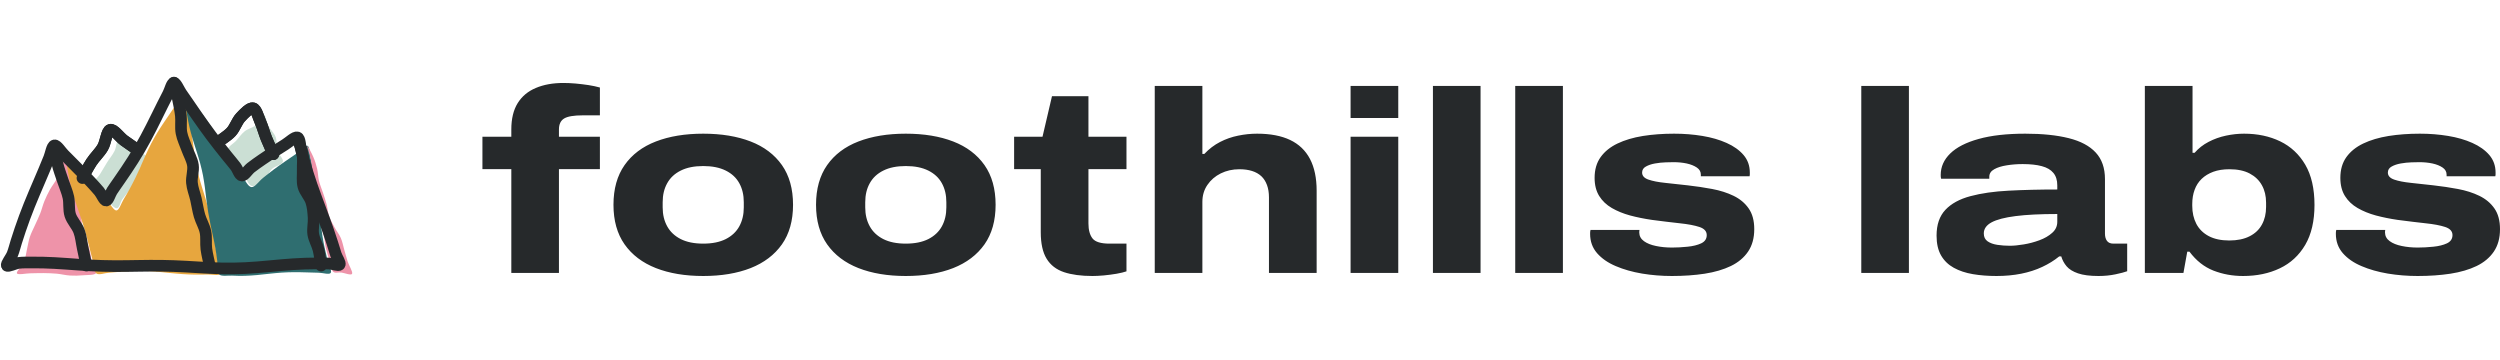
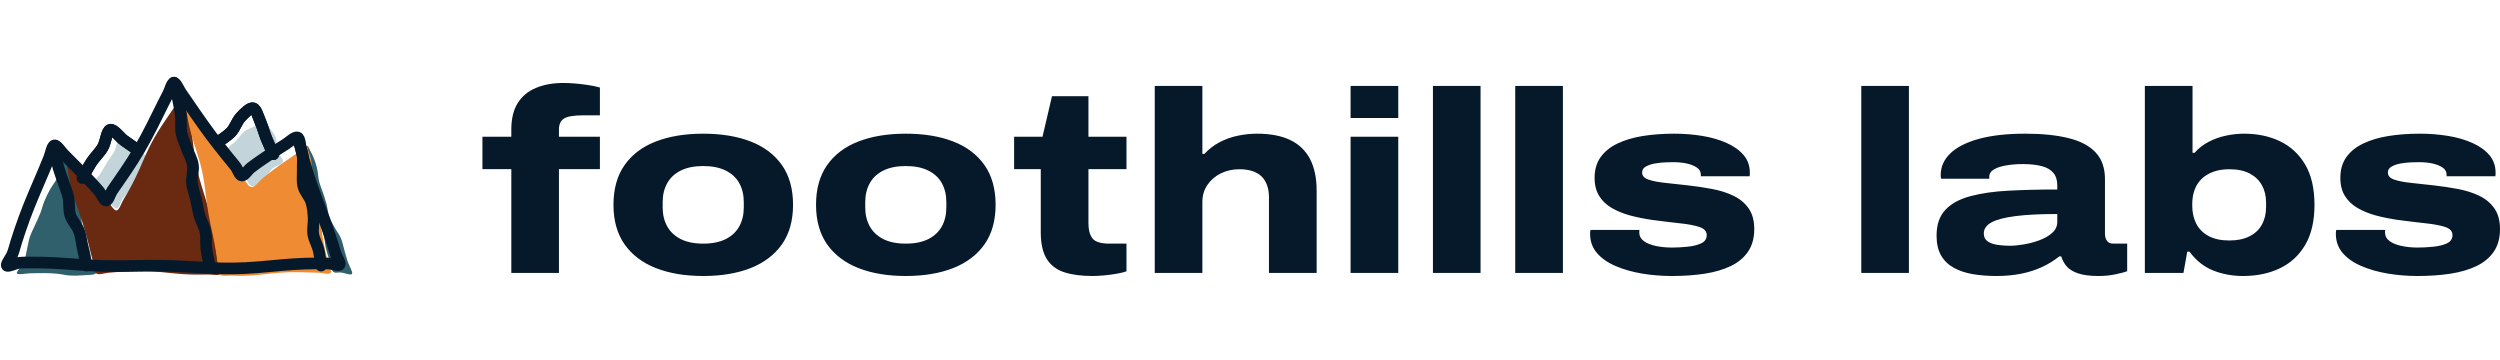
<svg xmlns="http://www.w3.org/2000/svg" viewBox="0 0 445.66 64" width="445.66" height="64" role="img" aria-label="Foothills Labs">
  <g transform="translate(0 0)">
    <g transform="translate(-4.45 -5.13) scale(0.1385)">
-       <path d="M 138.24 266.24 C 137.27 261.18 144.69 256.28 147.81 251.24 C 150.94 246.20 153.84 241.03 156.99 236.00 C 160.13 230.97 163.89 226.79 166.69 221.08 C 169.49 215.36 169.58 202.30 173.79 201.73 C 178.00 201.17 185.98 212.89 191.93 217.70 C 197.88 222.50 208.19 226.44 209.48 230.56 C 210.77 234.69 202.03 237.85 199.65 242.43 C 197.28 247.02 197.44 253.31 195.23 258.07 C 193.03 262.83 189.52 266.79 186.42 271.00 C 183.33 275.21 179.53 279.33 176.65 283.34 C 173.77 287.35 172.96 295.37 169.12 295.08 C 165.29 294.78 158.77 286.38 153.62 281.58 C 148.48 276.77 139.21 271.30 138.24 266.24 Z" fill="#CBDFD4" stroke="none" transform="translate(13 10)" />
-       <path d="M 312.32 220.16 C 312.01 215.86 319.58 212.06 323.22 208.02 C 326.87 203.99 329.87 199.31 334.17 195.93 C 338.46 192.54 344.97 191.34 349.00 187.72 C 353.03 184.10 355.73 173.94 358.37 174.22 C 361.01 174.50 362.25 184.52 364.85 189.42 C 367.46 194.32 372.13 198.40 374.01 203.63 C 375.89 208.85 374.62 215.49 376.14 220.77 C 377.67 226.04 384.30 231.34 383.16 235.28 C 382.03 239.22 373.45 240.56 369.34 244.41 C 365.22 248.26 362.88 254.74 358.49 258.40 C 354.10 262.06 347.28 267.64 343.01 266.38 C 338.74 265.12 335.83 256.27 332.85 250.85 C 329.86 245.42 328.51 238.95 325.09 233.83 C 321.67 228.72 312.63 224.46 312.32 220.16 Z" fill="#CBDFD4" stroke="none" transform="translate(13 10)" />
-       <g fill="none" stroke="#26292B" stroke-width="15.0" stroke-linecap="round" stroke-linejoin="round">
+       <path d="M 138.24 266.24 C 137.27 261.18 144.69 256.28 147.81 251.24 C 150.94 246.20 153.84 241.03 156.99 236.00 C 160.13 230.97 163.89 226.79 166.69 221.08 C 169.49 215.36 169.58 202.30 173.79 201.73 C 178.00 201.17 185.98 212.89 191.93 217.70 C 197.88 222.50 208.19 226.44 209.48 230.56 C 210.77 234.69 202.03 237.85 199.65 242.43 C 197.28 247.02 197.44 253.31 195.23 258.07 C 193.03 262.83 189.52 266.79 186.42 271.00 C 183.33 275.21 179.53 279.33 176.65 283.34 C 173.77 287.35 172.96 295.37 169.12 295.08 C 165.29 294.78 158.77 286.38 153.62 281.58 C 148.48 276.77 139.21 271.30 138.24 266.24 Z" fill="#C3D5DA" stroke="none" transform="translate(13 10)" />
+       <path d="M 312.32 220.16 C 312.01 215.86 319.58 212.06 323.22 208.02 C 326.87 203.99 329.87 199.31 334.17 195.93 C 338.46 192.54 344.97 191.34 349.00 187.72 C 353.03 184.10 355.73 173.94 358.37 174.22 C 361.01 174.50 362.25 184.52 364.85 189.42 C 367.46 194.32 372.13 198.40 374.01 203.63 C 375.89 208.85 374.62 215.49 376.14 220.77 C 377.67 226.04 384.30 231.34 383.16 235.28 C 382.03 239.22 373.45 240.56 369.34 244.41 C 365.22 248.26 362.88 254.74 358.49 258.40 C 354.10 262.06 347.28 267.64 343.01 266.38 C 338.74 265.12 335.83 256.27 332.85 250.85 C 329.86 245.42 328.51 238.95 325.09 233.83 C 321.67 228.72 312.63 224.46 312.32 220.16 Z" fill="#C3D5DA" stroke="none" transform="translate(13 10)" />
+       <g fill="none" stroke="#05192B" stroke-width="15.0" stroke-linecap="round" stroke-linejoin="round">
        <path d="M 138.24 266.24 C 140.19 262.80 145.60 252.23 149.94 245.62 C 154.29 239.00 160.30 233.45 164.30 226.54 C 168.29 219.64 169.33 205.64 173.92 204.19 C 178.51 202.74 185.84 213.46 191.84 217.83 C 197.84 222.20 206.91 228.30 209.92 230.40" />
        <path d="M 312.32 220.16 C 315.20 217.92 324.70 212.06 329.61 206.73 C 334.52 201.40 337.07 193.26 341.79 188.19 C 346.51 183.12 353.65 175.28 357.92 176.31 C 362.19 177.34 364.56 187.88 367.41 194.36 C 370.26 200.85 372.26 208.36 375.02 215.22 C 377.79 222.08 382.50 232.14 384.00 235.52" />
      </g>
-       <path d="M 40.96 378.88 C 39.60 376.52 47.75 369.72 49.88 364.63 C 52.02 359.55 52.49 353.80 53.76 348.37 C 55.04 342.94 55.78 337.30 57.52 332.05 C 59.25 326.80 61.93 321.94 64.16 316.89 C 66.39 311.84 68.88 306.90 70.89 301.77 C 72.90 296.63 74.14 291.19 76.22 286.08 C 78.30 280.97 80.69 275.99 83.39 271.13 C 86.09 266.27 89.83 261.82 92.40 256.92 C 94.98 252.01 97.19 246.88 98.85 241.68 C 100.52 236.48 101.07 225.88 102.40 225.69 C 103.73 225.51 105.45 235.50 106.83 240.55 C 108.20 245.60 109.06 250.93 110.65 255.98 C 112.25 261.04 114.58 265.90 116.42 270.90 C 118.26 275.89 120.51 280.78 121.68 285.95 C 122.84 291.12 122.86 296.60 123.42 301.94 C 123.97 307.27 123.99 312.75 125.02 317.96 C 126.06 323.17 128.08 328.11 129.64 333.18 C 131.19 338.25 133.02 343.25 134.35 348.38 C 135.68 353.51 136.17 358.95 137.60 363.96 C 139.02 368.98 144.77 375.58 142.88 378.48 C 141.00 381.38 131.90 380.81 126.29 381.35 C 120.68 381.88 114.92 382.02 109.23 381.68 C 103.54 381.34 97.85 379.82 92.16 379.29 C 86.47 378.77 80.78 378.61 75.09 378.54 C 69.40 378.46 63.72 378.76 58.03 378.82 C 52.34 378.87 42.32 381.24 40.96 378.88 Z" fill="#EE93A9" stroke="none" transform="translate(13 10)" />
-       <path d="M 102.40 225.28 C 103.52 224.87 108.71 234.25 112.13 238.49 C 115.55 242.73 119.24 246.73 122.94 250.70 C 126.64 254.68 130.51 258.51 134.34 262.36 C 138.17 266.22 142.11 269.98 145.94 273.84 C 149.76 277.71 153.44 281.53 157.29 285.55 C 161.15 289.56 165.59 298.25 169.06 297.94 C 172.54 297.64 175.30 288.41 178.15 283.72 C 181.01 279.04 183.64 274.53 186.21 269.84 C 188.78 265.14 191.23 260.38 193.57 255.56 C 195.92 250.74 198.07 245.81 200.27 240.91 C 202.47 236.01 204.54 231.03 206.79 226.16 C 209.04 221.28 211.29 216.41 213.77 211.67 C 216.25 206.92 218.89 202.27 221.66 197.69 C 224.43 193.11 227.43 188.66 230.39 184.19 C 233.36 179.73 236.49 175.35 239.47 170.89 C 242.44 166.42 245.52 161.92 248.26 157.42 C 251.01 152.92 254.17 143.60 255.92 143.88 C 257.67 144.16 257.74 153.97 258.76 159.12 C 259.78 164.27 261.03 169.55 262.03 174.78 C 263.04 180.02 263.97 185.27 264.79 190.55 C 265.61 195.82 266.27 201.13 266.97 206.42 C 267.66 211.72 268.22 217.05 268.98 222.33 C 269.74 227.62 270.50 232.90 271.51 238.14 C 272.52 243.38 273.70 248.58 275.02 253.76 C 276.34 258.93 277.92 264.06 279.45 269.19 C 280.98 274.33 282.69 279.43 284.21 284.56 C 285.72 289.70 287.25 294.84 288.54 300.02 C 289.84 305.20 290.98 310.41 292.00 315.64 C 293.02 320.88 293.82 326.16 294.66 331.42 C 295.50 336.69 296.20 341.99 297.05 347.26 C 297.91 352.53 298.81 357.65 299.77 363.03 C 300.74 368.40 305.11 376.62 302.85 379.50 C 300.59 382.39 291.63 380.18 286.21 380.35 C 280.79 380.52 275.63 380.59 270.34 380.51 C 265.05 380.43 259.75 380.22 254.46 379.88 C 249.17 379.55 243.88 378.99 238.59 378.49 C 233.30 377.99 228.01 377.33 222.72 376.88 C 217.43 376.44 212.14 376.00 206.85 375.82 C 201.56 375.64 196.27 375.64 190.98 375.79 C 185.69 375.94 180.39 376.36 175.10 376.73 C 169.81 377.11 164.54 377.68 159.23 378.07 C 153.92 378.45 146.65 381.44 143.24 379.04 C 139.82 376.64 140.15 368.79 138.76 363.66 C 137.36 358.52 136.16 353.38 134.86 348.24 C 133.56 343.10 132.34 337.94 130.96 332.83 C 129.58 327.71 128.12 322.62 126.56 317.55 C 125.00 312.48 123.26 307.46 121.58 302.43 C 119.89 297.39 118.07 292.39 116.44 287.34 C 114.81 282.29 113.19 277.24 111.81 272.13 C 110.43 267.01 109.22 261.85 108.15 256.65 C 107.07 251.45 106.34 246.17 105.38 240.94 C 104.43 235.71 101.28 225.69 102.40 225.28 Z" fill="#E7A63E" stroke="none" transform="translate(13 10)" />
-       <path d="M 256.00 143.36 C 257.46 142.89 262.93 152.12 266.33 156.55 C 269.72 160.98 273.04 165.46 276.37 169.94 C 279.69 174.42 283.08 178.86 286.26 183.44 C 289.44 188.02 292.52 192.67 295.47 197.42 C 298.41 202.17 301.15 207.06 303.94 211.92 C 306.74 216.77 309.37 221.74 312.23 226.55 C 315.09 231.36 317.97 236.15 321.10 240.77 C 324.23 245.39 327.37 249.76 330.99 254.27 C 334.61 258.79 338.39 267.55 342.81 267.87 C 347.23 268.19 352.74 259.94 357.50 256.18 C 362.26 252.41 366.67 248.81 371.38 245.29 C 376.08 241.77 380.91 238.43 385.72 235.06 C 390.53 231.69 395.38 228.46 400.23 225.07 C 405.09 221.67 411.72 213.66 414.84 214.69 C 417.97 215.71 417.59 225.75 418.98 231.20 C 420.36 236.65 421.85 241.97 423.16 247.38 C 424.46 252.79 425.78 258.19 426.80 263.65 C 427.83 269.12 428.65 274.62 429.32 280.14 C 429.98 285.67 430.35 291.26 430.81 296.82 C 431.27 302.39 431.54 307.99 432.08 313.54 C 432.62 319.10 433.21 324.64 434.05 330.14 C 434.88 335.63 435.96 341.08 437.10 346.52 C 438.24 351.96 439.60 357.47 440.88 362.78 C 442.16 368.08 446.66 375.80 444.77 378.35 C 442.87 380.90 434.71 378.20 429.51 378.08 C 424.31 377.95 418.89 377.75 413.58 377.63 C 408.27 377.50 402.96 377.30 397.65 377.35 C 392.34 377.40 387.03 377.58 381.72 377.92 C 376.41 378.26 371.11 378.86 365.80 379.39 C 360.49 379.91 355.18 380.64 349.87 381.08 C 344.56 381.53 339.25 381.95 333.94 382.06 C 328.63 382.18 323.49 382.12 318.01 381.80 C 312.52 381.48 304.23 383.25 301.03 380.15 C 297.83 377.06 299.55 368.68 298.79 363.22 C 298.04 357.76 297.40 352.63 296.50 347.37 C 295.61 342.11 294.50 336.89 293.42 331.67 C 292.35 326.44 291.10 321.25 290.05 316.02 C 288.99 310.80 287.96 305.57 287.09 300.30 C 286.22 295.04 285.54 289.74 284.83 284.44 C 284.13 279.14 283.61 273.81 282.87 268.52 C 282.12 263.23 281.39 257.94 280.37 252.71 C 279.35 247.47 278.12 242.28 276.74 237.12 C 275.36 231.95 273.67 226.85 272.09 221.72 C 270.50 216.60 268.73 211.51 267.22 206.37 C 265.71 201.24 264.25 196.09 263.04 190.89 C 261.83 185.69 260.86 180.45 259.95 175.19 C 259.04 169.94 258.24 164.66 257.58 159.35 C 256.93 154.05 254.54 143.83 256.00 143.36 Z" fill="#2F6E70" stroke="none" transform="translate(13 10)" />
-       <path d="M 414.72 215.04 C 415.29 214.68 420.30 224.23 422.39 229.06 C 424.48 233.89 426.05 238.90 427.27 244.03 C 428.49 249.17 428.46 254.73 429.70 259.85 C 430.94 264.98 433.10 269.79 434.73 274.78 C 436.35 279.77 438.12 284.72 439.46 289.81 C 440.80 294.90 441.08 300.36 442.78 305.32 C 444.49 310.29 447.18 314.91 449.69 319.60 C 452.20 324.29 455.75 328.62 457.84 333.45 C 459.93 338.29 460.79 343.54 462.25 348.59 C 463.72 353.64 464.97 358.58 466.64 363.74 C 468.31 368.89 473.65 377.16 472.25 379.51 C 470.85 381.85 462.32 378.27 458.24 377.79 C 454.16 377.31 450.27 379.19 447.77 376.62 C 445.27 374.04 444.78 367.39 443.24 362.33 C 441.70 357.27 439.75 351.68 438.52 346.26 C 437.30 340.83 437.11 335.21 435.89 329.79 C 434.66 324.37 432.54 319.11 431.17 313.72 C 429.80 308.32 428.18 302.97 427.66 297.41 C 427.13 291.86 428.26 286.00 428.02 280.39 C 427.78 274.78 427.28 269.22 426.22 263.76 C 425.16 258.31 422.87 253.09 421.66 247.66 C 420.45 242.23 420.14 236.64 418.98 231.20 C 417.83 225.76 414.15 215.40 414.72 215.04 Z" fill="#EE93A9" stroke="none" transform="translate(13 10)" />
-       <g fill="none" stroke="#26292B" stroke-width="15.0" stroke-linecap="round" stroke-linejoin="round">
+       <path d="M 40.96 378.88 C 39.60 376.52 47.75 369.72 49.88 364.63 C 52.02 359.55 52.49 353.80 53.76 348.37 C 55.04 342.94 55.78 337.30 57.52 332.05 C 59.25 326.80 61.93 321.94 64.16 316.89 C 66.39 311.84 68.88 306.90 70.89 301.77 C 72.90 296.63 74.14 291.19 76.22 286.08 C 78.30 280.97 80.69 275.99 83.39 271.13 C 86.09 266.27 89.83 261.82 92.40 256.92 C 94.98 252.01 97.19 246.88 98.85 241.68 C 100.52 236.48 101.07 225.88 102.40 225.69 C 103.73 225.51 105.45 235.50 106.83 240.55 C 108.20 245.60 109.06 250.93 110.65 255.98 C 112.25 261.04 114.58 265.90 116.42 270.90 C 118.26 275.89 120.51 280.78 121.68 285.95 C 122.84 291.12 122.86 296.60 123.42 301.94 C 123.97 307.27 123.99 312.75 125.02 317.96 C 126.06 323.17 128.08 328.11 129.64 333.18 C 131.19 338.25 133.02 343.25 134.35 348.38 C 135.68 353.51 136.17 358.95 137.60 363.96 C 139.02 368.98 144.77 375.58 142.88 378.48 C 141.00 381.38 131.90 380.81 126.29 381.35 C 120.68 381.88 114.92 382.02 109.23 381.68 C 103.54 381.34 97.85 379.82 92.16 379.29 C 86.47 378.77 80.78 378.61 75.09 378.54 C 69.40 378.46 63.72 378.76 58.03 378.82 C 52.34 378.87 42.32 381.24 40.96 378.88 Z" fill="#31606D" stroke="none" transform="translate(13 10)" />
+       <path d="M 102.40 225.28 C 103.52 224.87 108.71 234.25 112.13 238.49 C 115.55 242.73 119.24 246.73 122.94 250.70 C 126.64 254.68 130.51 258.51 134.34 262.36 C 138.17 266.22 142.11 269.98 145.94 273.84 C 149.76 277.71 153.44 281.53 157.29 285.55 C 161.15 289.56 165.59 298.25 169.06 297.94 C 172.54 297.64 175.30 288.41 178.15 283.72 C 181.01 279.04 183.64 274.53 186.21 269.84 C 188.78 265.14 191.23 260.38 193.57 255.56 C 195.92 250.74 198.07 245.81 200.27 240.91 C 202.47 236.01 204.54 231.03 206.79 226.16 C 209.04 221.28 211.29 216.41 213.77 211.67 C 216.25 206.92 218.89 202.27 221.66 197.69 C 224.43 193.11 227.43 188.66 230.39 184.19 C 233.36 179.73 236.49 175.35 239.47 170.89 C 242.44 166.42 245.52 161.92 248.26 157.42 C 251.01 152.92 254.17 143.60 255.92 143.88 C 257.67 144.16 257.74 153.97 258.76 159.12 C 259.78 164.27 261.03 169.55 262.03 174.78 C 263.04 180.02 263.97 185.27 264.79 190.55 C 265.61 195.82 266.27 201.13 266.97 206.42 C 267.66 211.72 268.22 217.05 268.98 222.33 C 269.74 227.62 270.50 232.90 271.51 238.14 C 272.52 243.38 273.70 248.58 275.02 253.76 C 276.34 258.93 277.92 264.06 279.45 269.19 C 280.98 274.33 282.69 279.43 284.21 284.56 C 285.72 289.70 287.25 294.84 288.54 300.02 C 289.84 305.20 290.98 310.41 292.00 315.64 C 293.02 320.88 293.82 326.16 294.66 331.42 C 295.50 336.69 296.20 341.99 297.05 347.26 C 297.91 352.53 298.81 357.65 299.77 363.03 C 300.74 368.40 305.11 376.62 302.85 379.50 C 300.59 382.39 291.63 380.18 286.21 380.35 C 280.79 380.52 275.63 380.59 270.34 380.51 C 265.05 380.43 259.75 380.22 254.46 379.88 C 249.17 379.55 243.88 378.99 238.59 378.49 C 233.30 377.99 228.01 377.33 222.72 376.88 C 217.43 376.44 212.14 376.00 206.85 375.82 C 201.56 375.64 196.27 375.64 190.98 375.79 C 185.69 375.94 180.39 376.36 175.10 376.73 C 169.81 377.11 164.54 377.68 159.23 378.07 C 153.92 378.45 146.65 381.44 143.24 379.04 C 139.82 376.64 140.15 368.79 138.76 363.66 C 137.36 358.52 136.16 353.38 134.86 348.24 C 133.56 343.10 132.34 337.94 130.96 332.83 C 129.58 327.71 128.12 322.62 126.56 317.55 C 125.00 312.48 123.26 307.46 121.58 302.43 C 119.89 297.39 118.07 292.39 116.44 287.34 C 114.81 282.29 113.19 277.24 111.81 272.13 C 110.43 267.01 109.22 261.85 108.15 256.65 C 107.07 251.45 106.34 246.17 105.38 240.94 C 104.43 235.71 101.28 225.69 102.40 225.28 Z" fill="#6A2A12" stroke="none" transform="translate(13 10)" />
+       <path d="M 256.00 143.36 C 257.46 142.89 262.93 152.12 266.33 156.55 C 269.72 160.98 273.04 165.46 276.37 169.94 C 279.69 174.42 283.08 178.86 286.26 183.44 C 289.44 188.02 292.52 192.67 295.47 197.42 C 298.41 202.17 301.15 207.06 303.94 211.92 C 306.74 216.77 309.37 221.74 312.23 226.55 C 315.09 231.36 317.97 236.15 321.10 240.77 C 324.23 245.39 327.37 249.76 330.99 254.27 C 334.61 258.79 338.39 267.55 342.81 267.87 C 347.23 268.19 352.74 259.94 357.50 256.18 C 362.26 252.41 366.67 248.81 371.38 245.29 C 376.08 241.77 380.91 238.43 385.72 235.06 C 390.53 231.69 395.38 228.46 400.23 225.07 C 405.09 221.67 411.72 213.66 414.84 214.69 C 417.97 215.71 417.59 225.75 418.98 231.20 C 420.36 236.65 421.85 241.97 423.16 247.38 C 424.46 252.79 425.78 258.19 426.80 263.65 C 427.83 269.12 428.65 274.62 429.32 280.14 C 429.98 285.67 430.35 291.26 430.81 296.82 C 431.27 302.39 431.54 307.99 432.08 313.54 C 432.62 319.10 433.21 324.64 434.05 330.14 C 434.88 335.63 435.96 341.08 437.10 346.52 C 438.24 351.96 439.60 357.47 440.88 362.78 C 442.16 368.08 446.66 375.80 444.77 378.35 C 442.87 380.90 434.71 378.20 429.51 378.08 C 424.31 377.95 418.89 377.75 413.58 377.63 C 408.27 377.50 402.96 377.30 397.65 377.35 C 392.34 377.40 387.03 377.58 381.72 377.92 C 376.41 378.26 371.11 378.86 365.80 379.39 C 360.49 379.91 355.18 380.64 349.87 381.08 C 344.56 381.53 339.25 381.95 333.94 382.06 C 328.63 382.18 323.49 382.12 318.01 381.80 C 312.52 381.48 304.23 383.25 301.03 380.15 C 297.83 377.06 299.55 368.68 298.79 363.22 C 298.04 357.76 297.40 352.63 296.50 347.37 C 295.61 342.11 294.50 336.89 293.42 331.67 C 292.35 326.44 291.10 321.25 290.05 316.02 C 288.99 310.80 287.96 305.57 287.09 300.30 C 286.22 295.04 285.54 289.74 284.83 284.44 C 284.13 279.14 283.61 273.81 282.87 268.52 C 282.12 263.23 281.39 257.94 280.37 252.71 C 279.35 247.47 278.12 242.28 276.74 237.12 C 275.36 231.95 273.67 226.85 272.09 221.72 C 270.50 216.60 268.73 211.51 267.22 206.37 C 265.71 201.24 264.25 196.09 263.04 190.89 C 261.83 185.69 260.86 180.45 259.95 175.19 C 259.04 169.94 258.24 164.66 257.58 159.35 C 256.93 154.05 254.54 143.83 256.00 143.36 Z" fill="#EE8B33" stroke="none" transform="translate(13 10)" />
+       <path d="M 414.72 215.04 C 415.29 214.68 420.30 224.23 422.39 229.06 C 424.48 233.89 426.05 238.90 427.27 244.03 C 428.49 249.17 428.46 254.73 429.70 259.85 C 430.94 264.98 433.10 269.79 434.73 274.78 C 436.35 279.77 438.12 284.72 439.46 289.81 C 440.80 294.90 441.08 300.36 442.78 305.32 C 444.49 310.29 447.18 314.91 449.69 319.60 C 452.20 324.29 455.75 328.62 457.84 333.45 C 459.93 338.29 460.79 343.54 462.25 348.59 C 463.72 353.64 464.97 358.58 466.64 363.74 C 468.31 368.89 473.65 377.16 472.25 379.51 C 470.85 381.85 462.32 378.27 458.24 377.79 C 454.16 377.31 450.27 379.19 447.77 376.62 C 445.27 374.04 444.78 367.39 443.24 362.33 C 441.70 357.27 439.75 351.68 438.52 346.26 C 437.30 340.83 437.11 335.21 435.89 329.79 C 434.66 324.37 432.54 319.11 431.17 313.72 C 429.80 308.32 428.18 302.97 427.66 297.41 C 427.13 291.86 428.26 286.00 428.02 280.39 C 427.78 274.78 427.28 269.22 426.22 263.76 C 425.16 258.31 422.87 253.09 421.66 247.66 C 420.45 242.23 420.14 236.64 418.98 231.20 C 417.83 225.76 414.15 215.40 414.72 215.04 Z" fill="#31606D" stroke="none" transform="translate(13 10)" />
+       <g fill="none" stroke="#05192B" stroke-width="15.0" stroke-linecap="round" stroke-linejoin="round">
        <path d="M 40.96 378.88 C 39.61 376.97 46.17 369.08 48.20 363.96 C 50.22 358.83 51.44 353.38 53.12 348.11 C 54.80 342.84 56.49 337.58 58.27 332.35 C 60.05 327.13 61.89 321.92 63.81 316.75 C 65.72 311.58 67.72 306.44 69.77 301.32 C 71.82 296.20 73.95 291.11 76.09 286.03 C 78.22 280.94 80.43 275.88 82.59 270.81 C 84.75 265.73 86.94 260.67 89.07 255.58 C 91.20 250.50 93.17 245.51 95.36 240.28 C 97.54 235.05 98.97 224.86 102.18 224.18 C 105.40 223.49 110.64 232.24 114.64 236.16 C 118.63 240.09 122.32 243.86 126.15 247.72 C 129.98 251.58 133.83 255.42 137.61 259.33 C 141.39 263.23 145.16 267.15 148.84 271.14 C 152.53 275.14 156.42 279.27 159.74 283.28 C 163.06 287.28 166.00 295.29 168.77 295.20 C 171.55 295.10 173.58 287.00 176.37 282.71 C 179.16 278.42 182.47 273.87 185.51 269.44 C 188.54 265.01 191.61 260.60 194.59 256.14 C 197.56 251.68 200.52 247.20 203.38 242.67 C 206.24 238.14 209.03 233.58 211.73 228.96 C 214.43 224.34 217.04 219.67 219.58 214.96 C 222.13 210.26 224.58 205.49 227.01 200.72 C 229.45 195.96 231.81 191.14 234.19 186.34 C 236.58 181.55 238.92 176.73 241.33 171.94 C 243.73 167.15 246.17 162.35 248.62 157.63 C 251.07 152.90 253.19 143.67 256.00 143.58 C 258.82 143.50 262.36 152.56 265.53 157.11 C 268.71 161.66 271.89 166.28 275.05 170.87 C 278.22 175.46 281.35 180.08 284.53 184.66 C 287.71 189.24 290.90 193.82 294.15 198.35 C 297.39 202.89 300.68 207.40 304.03 211.86 C 307.37 216.32 310.78 220.74 314.22 225.14 C 317.67 229.54 321.18 233.88 324.68 238.24 C 328.19 242.59 332.11 247.13 335.25 251.25 C 338.39 255.38 340.19 262.72 343.50 262.99 C 346.81 263.25 350.79 256.23 355.11 252.82 C 359.42 249.41 364.58 245.87 369.40 242.52 C 374.22 239.17 379.10 235.90 384.03 232.69 C 388.96 229.49 393.79 226.41 398.95 223.27 C 404.11 220.14 411.53 212.78 414.99 213.90 C 418.45 215.01 418.24 224.76 419.71 229.98 C 421.18 235.20 422.39 240.16 423.82 245.22 C 425.26 250.28 426.75 255.32 428.32 260.33 C 429.89 265.34 431.55 270.32 433.25 275.29 C 434.96 280.25 436.75 285.19 438.55 290.12 C 440.35 295.05 442.21 299.97 444.04 304.89 C 445.86 309.81 447.71 314.73 449.50 319.67 C 451.29 324.60 453.06 329.55 454.76 334.51 C 456.47 339.48 458.12 344.46 459.74 349.46 C 461.35 354.45 462.85 359.79 464.44 364.49 C 466.03 369.20 470.74 375.71 469.28 377.67 C 467.82 379.63 460.51 376.52 455.68 376.25 C 450.85 375.98 445.44 376.04 440.32 376.05 C 435.20 376.07 430.08 376.15 424.96 376.33 C 419.84 376.50 414.72 376.78 409.60 377.11 C 404.48 377.44 399.36 377.87 394.24 378.30 C 389.12 378.74 384.00 379.25 378.88 379.71 C 373.76 380.17 368.64 380.66 363.52 381.05 C 358.40 381.44 353.28 381.81 348.16 382.06 C 343.04 382.31 337.92 382.49 332.80 382.56 C 327.68 382.64 322.56 382.60 317.44 382.50 C 312.32 382.39 307.20 382.18 302.08 381.94 C 296.96 381.71 291.84 381.39 286.72 381.10 C 281.60 380.81 276.48 380.47 271.36 380.21 C 266.24 379.94 261.12 379.68 256.00 379.49 C 250.88 379.31 245.76 379.17 240.64 379.10 C 235.52 379.03 230.40 379.03 225.28 379.05 C 220.16 379.07 215.04 379.17 209.92 379.24 C 204.80 379.31 199.68 379.42 194.56 379.47 C 189.44 379.52 184.32 379.57 179.20 379.54 C 174.08 379.51 168.96 379.43 163.84 379.28 C 158.72 379.13 153.60 378.91 148.48 378.64 C 143.36 378.37 138.24 378.02 133.12 377.67 C 128.00 377.33 122.88 376.92 117.76 376.57 C 112.64 376.23 107.52 375.86 102.40 375.59 C 97.28 375.33 92.16 375.09 87.04 374.98 C 81.92 374.86 76.80 374.83 71.68 374.90 C 66.56 374.97 61.44 374.74 56.32 375.41 C 51.20 376.07 42.31 380.79 40.96 378.88 Z" />
        <path d="M 102.40 225.28 C 103.01 229.03 104.32 240.44 106.08 247.80 C 107.84 255.17 110.63 262.26 112.97 269.47 C 115.32 276.68 118.57 283.64 120.16 291.05 C 121.76 298.46 120.27 306.69 122.55 313.92 C 124.82 321.15 131.15 327.30 133.83 334.42 C 136.51 341.54 137.05 349.23 138.64 356.64 C 140.23 364.05 142.57 375.17 143.36 378.88" />
        <path d="M 256.00 143.36 C 256.86 146.90 259.70 157.46 261.19 164.58 C 262.68 171.69 264.19 178.81 264.94 186.07 C 265.69 193.33 264.37 201.00 265.70 208.15 C 267.02 215.30 270.44 222.05 272.90 228.97 C 275.36 235.90 279.41 242.52 280.45 249.73 C 281.50 256.93 278.52 264.93 279.17 272.21 C 279.81 279.49 282.70 286.34 284.33 293.43 C 285.96 300.52 286.91 307.75 288.95 314.76 C 290.99 321.77 295.11 328.37 296.57 335.50 C 298.04 342.62 296.83 350.27 297.74 357.50 C 298.66 364.73 301.36 375.32 302.08 378.88" />
        <path d="M 414.72 215.04 C 415.83 218.36 420.23 228.14 421.40 234.99 C 422.57 241.83 421.56 249.09 421.76 256.12 C 421.97 263.15 420.82 270.43 422.63 277.16 C 424.44 283.88 430.44 289.83 432.64 296.48 C 434.83 303.14 435.35 310.11 435.79 317.09 C 436.24 324.07 434.27 331.51 435.31 338.38 C 436.35 345.25 440.36 351.57 442.05 358.32 C 443.74 365.07 444.87 375.45 445.44 378.88" />
        <path d="M 138.24 266.24 C 140.19 262.80 145.53 252.20 149.92 245.60 C 154.30 239.01 160.54 233.60 164.54 226.68 C 168.54 219.77 169.36 205.60 173.91 204.12 C 178.45 202.65 185.82 213.47 191.82 217.85 C 197.82 222.23 206.90 228.31 209.92 230.40" />
        <path d="M 312.32 220.16 C 315.24 217.96 324.94 212.30 329.82 206.94 C 334.71 201.59 336.98 193.12 341.65 188.05 C 346.33 182.99 353.57 175.51 357.87 176.56 C 362.17 177.61 364.61 187.89 367.46 194.34 C 370.31 200.79 372.22 208.38 374.98 215.24 C 377.73 222.11 382.50 232.14 384.00 235.52" />
      </g>
    </g>
  </g>
-   <g fill="#26292B" transform="translate(85.51 48.65)">
+   <g fill="#05192B" transform="translate(85.51 48.65)">
    <path d="M5.64 0V-18.5H0.49V-24.27H5.64V-25.58Q5.64 -28.43 6.77 -30.26Q7.91 -32.09 10.01 -32.97Q12.11 -33.86 14.93 -33.86Q15.92 -33.86 17.1 -33.76Q18.28 -33.65 19.41 -33.48Q20.54 -33.3 21.43 -33.05V-28.09H18.4Q15.98 -28.09 15.06 -27.53Q14.13 -26.97 14.13 -25.57V-24.27H21.43V-18.5H14.13V0Z M39.85 0.55Q35.01 0.55 31.41 -0.86Q27.81 -2.28 25.83 -5.09Q23.85 -7.91 23.85 -12.14Q23.85 -16.4 25.83 -19.22Q27.81 -22.04 31.41 -23.43Q35.01 -24.82 39.85 -24.82Q44.7 -24.82 48.3 -23.43Q51.89 -22.04 53.88 -19.22Q55.86 -16.4 55.86 -12.14Q55.86 -7.91 53.88 -5.09Q51.89 -2.28 48.3 -0.86Q44.7 0.55 39.85 0.55ZM39.85 -5.22Q42.25 -5.22 43.87 -6.03Q45.48 -6.85 46.28 -8.3Q47.08 -9.76 47.08 -11.68V-12.6Q47.08 -14.55 46.28 -15.99Q45.48 -17.44 43.87 -18.24Q42.25 -19.05 39.85 -19.05Q37.45 -19.05 35.84 -18.24Q34.23 -17.44 33.43 -15.99Q32.62 -14.55 32.62 -12.6V-11.68Q32.62 -9.76 33.43 -8.3Q34.23 -6.85 35.84 -6.03Q37.45 -5.22 39.85 -5.22Z M75.96 0.55Q71.12 0.55 67.52 -0.86Q63.92 -2.28 61.94 -5.09Q59.96 -7.91 59.96 -12.14Q59.96 -16.4 61.94 -19.22Q63.92 -22.04 67.52 -23.43Q71.12 -24.82 75.96 -24.82Q80.81 -24.82 84.41 -23.43Q88 -22.04 89.99 -19.22Q91.97 -16.4 91.97 -12.14Q91.97 -7.91 89.99 -5.09Q88 -2.28 84.41 -0.86Q80.81 0.55 75.96 0.55ZM75.96 -5.22Q78.36 -5.22 79.98 -6.03Q81.59 -6.85 82.39 -8.3Q83.19 -9.76 83.19 -11.68V-12.6Q83.19 -14.55 82.39 -15.99Q81.59 -17.44 79.98 -18.24Q78.36 -19.05 75.96 -19.05Q73.56 -19.05 71.95 -18.24Q70.34 -17.44 69.54 -15.99Q68.73 -14.55 68.73 -12.6V-11.68Q68.73 -9.76 69.54 -8.3Q70.34 -6.85 71.95 -6.03Q73.56 -5.22 75.96 -5.22Z M109.24 0.55Q106.22 0.55 104.17 -0.13Q102.11 -0.82 101.07 -2.52Q100.02 -4.22 100.02 -7.26V-18.5H95.27V-24.27H100.33L102.02 -31.5H108.52V-24.27H115.3V-18.5H108.52V-8.82Q108.52 -7.07 109.25 -6.14Q109.98 -5.22 112.27 -5.22H115.3V-0.28Q114.65 -0.05 113.53 0.15Q112.4 0.34 111.24 0.45Q110.07 0.55 109.24 0.55Z M120.34 0V-33.33H128.83V-21.21H129.18Q130.44 -22.55 131.98 -23.34Q133.51 -24.13 135.21 -24.47Q136.91 -24.82 138.59 -24.82Q142.12 -24.82 144.47 -23.7Q146.82 -22.58 148.01 -20.32Q149.2 -18.05 149.2 -14.65V0H140.7V-13.47Q140.7 -14.71 140.35 -15.66Q140 -16.62 139.34 -17.24Q138.67 -17.86 137.69 -18.17Q136.71 -18.48 135.43 -18.48Q133.61 -18.48 132.11 -17.74Q130.62 -17 129.73 -15.69Q128.83 -14.38 128.83 -12.66V0Z M155.25 -27.62V-33.33H163.75V-27.62ZM155.25 0V-24.27H163.75V0Z M169.93 0V-33.33H178.42V0Z M184.6 0V-33.33H193.1V0Z M212.53 0.55Q209.81 0.55 207.21 0.12Q204.61 -0.32 202.53 -1.21Q200.44 -2.09 199.19 -3.52Q197.95 -4.95 197.95 -6.96Q197.95 -7.14 197.96 -7.31Q197.97 -7.48 198.02 -7.66H206.75Q206.73 -7.54 206.72 -7.42Q206.71 -7.29 206.71 -7.2Q206.73 -6.25 207.55 -5.66Q208.36 -5.07 209.69 -4.8Q211.01 -4.52 212.55 -4.52Q213.87 -4.52 215.32 -4.67Q216.76 -4.81 217.75 -5.27Q218.74 -5.74 218.74 -6.74Q218.74 -7.76 217.43 -8.19Q216.13 -8.62 213.92 -8.85Q211.72 -9.09 208.98 -9.45Q206.92 -9.75 205.08 -10.24Q203.25 -10.74 201.82 -11.57Q200.39 -12.4 199.57 -13.71Q198.75 -15.03 198.75 -16.94Q198.75 -19.15 199.83 -20.65Q200.91 -22.15 202.84 -23.07Q204.77 -23.99 207.35 -24.41Q209.93 -24.82 212.92 -24.82Q215.54 -24.82 217.96 -24.42Q220.38 -24.02 222.28 -23.17Q224.19 -22.32 225.31 -21.01Q226.42 -19.7 226.42 -17.89Q226.42 -17.73 226.42 -17.55Q226.42 -17.36 226.38 -17.23H217.69V-17.51Q217.69 -18.3 216.98 -18.78Q216.26 -19.27 215.16 -19.51Q214.06 -19.74 212.83 -19.74Q212.35 -19.74 211.42 -19.71Q210.49 -19.68 209.52 -19.51Q208.56 -19.34 207.89 -18.96Q207.22 -18.59 207.22 -17.89Q207.22 -17.02 208.36 -16.63Q209.49 -16.24 211.34 -16.05Q213.19 -15.86 215.36 -15.61Q217.58 -15.36 219.71 -14.96Q221.84 -14.56 223.53 -13.74Q225.22 -12.92 226.21 -11.5Q227.21 -10.08 227.21 -7.8Q227.21 -5.42 226.11 -3.8Q225.02 -2.19 223.04 -1.23Q221.07 -0.28 218.38 0.14Q215.7 0.55 212.53 0.55Z M246.29 0V-33.33H254.78V0Z M270.39 0.55Q268.13 0.55 266.18 0.22Q264.23 -0.11 262.77 -0.92Q261.32 -1.72 260.51 -3.12Q259.71 -4.51 259.71 -6.65Q259.71 -9.57 261.28 -11.24Q262.85 -12.91 265.74 -13.68Q268.64 -14.46 272.57 -14.66Q276.5 -14.87 281.23 -14.87V-15.61Q281.23 -17 280.53 -17.83Q279.84 -18.67 278.47 -19.03Q277.11 -19.4 275.06 -19.4Q273.59 -19.4 272.23 -19.18Q270.86 -18.97 269.99 -18.48Q269.11 -17.99 269.11 -17.14V-16.79H260.52Q260.47 -16.97 260.46 -17.12Q260.45 -17.26 260.45 -17.47Q260.45 -19.63 262.15 -21.29Q263.85 -22.95 267.21 -23.88Q270.57 -24.82 275.52 -24.82Q280.09 -24.82 283.27 -24.02Q286.44 -23.23 288.08 -21.46Q289.73 -19.69 289.73 -16.71V-7.01Q289.73 -6.21 290.08 -5.72Q290.44 -5.22 291.24 -5.22H293.69V-0.3Q293.03 -0.05 291.61 0.25Q290.19 0.55 288.57 0.55Q286.29 0.55 284.93 0.08Q283.56 -0.39 282.89 -1.18Q282.22 -1.98 281.94 -2.94H281.57Q280.26 -1.87 278.55 -1.07Q276.85 -0.27 274.8 0.14Q272.76 0.55 270.39 0.55ZM272.78 -4.84Q273.82 -4.84 275.24 -5.08Q276.66 -5.31 278.04 -5.82Q279.42 -6.33 280.32 -7.14Q281.23 -7.94 281.23 -9.11V-10.5Q276.7 -10.5 273.8 -10.13Q270.89 -9.76 269.51 -9.01Q268.13 -8.26 268.13 -7.04Q268.13 -6.1 268.81 -5.63Q269.49 -5.16 270.57 -5Q271.64 -4.84 272.78 -4.84Z M314.34 0.55Q311.54 0.55 309.07 -0.41Q306.59 -1.38 304.79 -3.79H304.4L303.72 0H296.84V-33.33H305.34V-21.41H305.71Q306.75 -22.61 308.2 -23.36Q309.65 -24.12 311.3 -24.47Q312.94 -24.82 314.53 -24.82Q318.14 -24.82 320.97 -23.45Q323.8 -22.08 325.44 -19.28Q327.08 -16.47 327.08 -12.12Q327.08 -7.82 325.43 -5Q323.77 -2.18 320.9 -0.82Q318.03 0.55 314.34 0.55ZM311.88 -5.78Q314.05 -5.78 315.51 -6.53Q316.98 -7.27 317.71 -8.62Q318.45 -9.97 318.45 -11.75V-12.52Q318.45 -14.3 317.71 -15.62Q316.98 -16.95 315.53 -17.72Q314.09 -18.48 311.92 -18.48Q310.27 -18.48 309.04 -18.03Q307.8 -17.57 306.96 -16.76Q306.12 -15.95 305.71 -14.81Q305.29 -13.68 305.29 -12.28V-11.96Q305.29 -10.14 306.02 -8.74Q306.76 -7.34 308.23 -6.56Q309.71 -5.78 311.88 -5.78Z M345.47 0.55Q342.75 0.55 340.15 0.12Q337.55 -0.32 335.47 -1.21Q333.38 -2.09 332.13 -3.52Q330.89 -4.95 330.89 -6.96Q330.89 -7.14 330.9 -7.31Q330.91 -7.48 330.96 -7.66H339.69Q339.67 -7.54 339.66 -7.42Q339.65 -7.29 339.65 -7.2Q339.67 -6.25 340.49 -5.66Q341.3 -5.07 342.63 -4.8Q343.95 -4.52 345.49 -4.52Q346.81 -4.52 348.26 -4.67Q349.7 -4.81 350.69 -5.27Q351.68 -5.74 351.68 -6.74Q351.68 -7.76 350.37 -8.19Q349.07 -8.62 346.86 -8.85Q344.66 -9.09 341.92 -9.45Q339.86 -9.75 338.02 -10.24Q336.19 -10.74 334.76 -11.57Q333.33 -12.4 332.51 -13.71Q331.69 -15.03 331.69 -16.94Q331.69 -19.15 332.77 -20.65Q333.85 -22.15 335.78 -23.07Q337.71 -23.99 340.29 -24.41Q342.87 -24.82 345.86 -24.82Q348.48 -24.82 350.9 -24.42Q353.32 -24.02 355.22 -23.17Q357.13 -22.32 358.25 -21.01Q359.36 -19.7 359.36 -17.89Q359.36 -17.73 359.36 -17.55Q359.36 -17.36 359.32 -17.23H350.63V-17.51Q350.63 -18.3 349.92 -18.78Q349.2 -19.27 348.1 -19.51Q347 -19.74 345.77 -19.74Q345.29 -19.74 344.36 -19.71Q343.43 -19.68 342.46 -19.51Q341.5 -19.34 340.83 -18.96Q340.16 -18.59 340.16 -17.89Q340.16 -17.02 341.3 -16.63Q342.43 -16.24 344.28 -16.05Q346.13 -15.86 348.3 -15.61Q350.52 -15.36 352.65 -14.96Q354.78 -14.56 356.47 -13.74Q358.16 -12.92 359.15 -11.5Q360.15 -10.08 360.15 -7.8Q360.15 -5.42 359.05 -3.8Q357.96 -2.19 355.98 -1.23Q354.01 -0.28 351.32 0.14Q348.64 0.55 345.47 0.55Z" />
  </g>
</svg>
